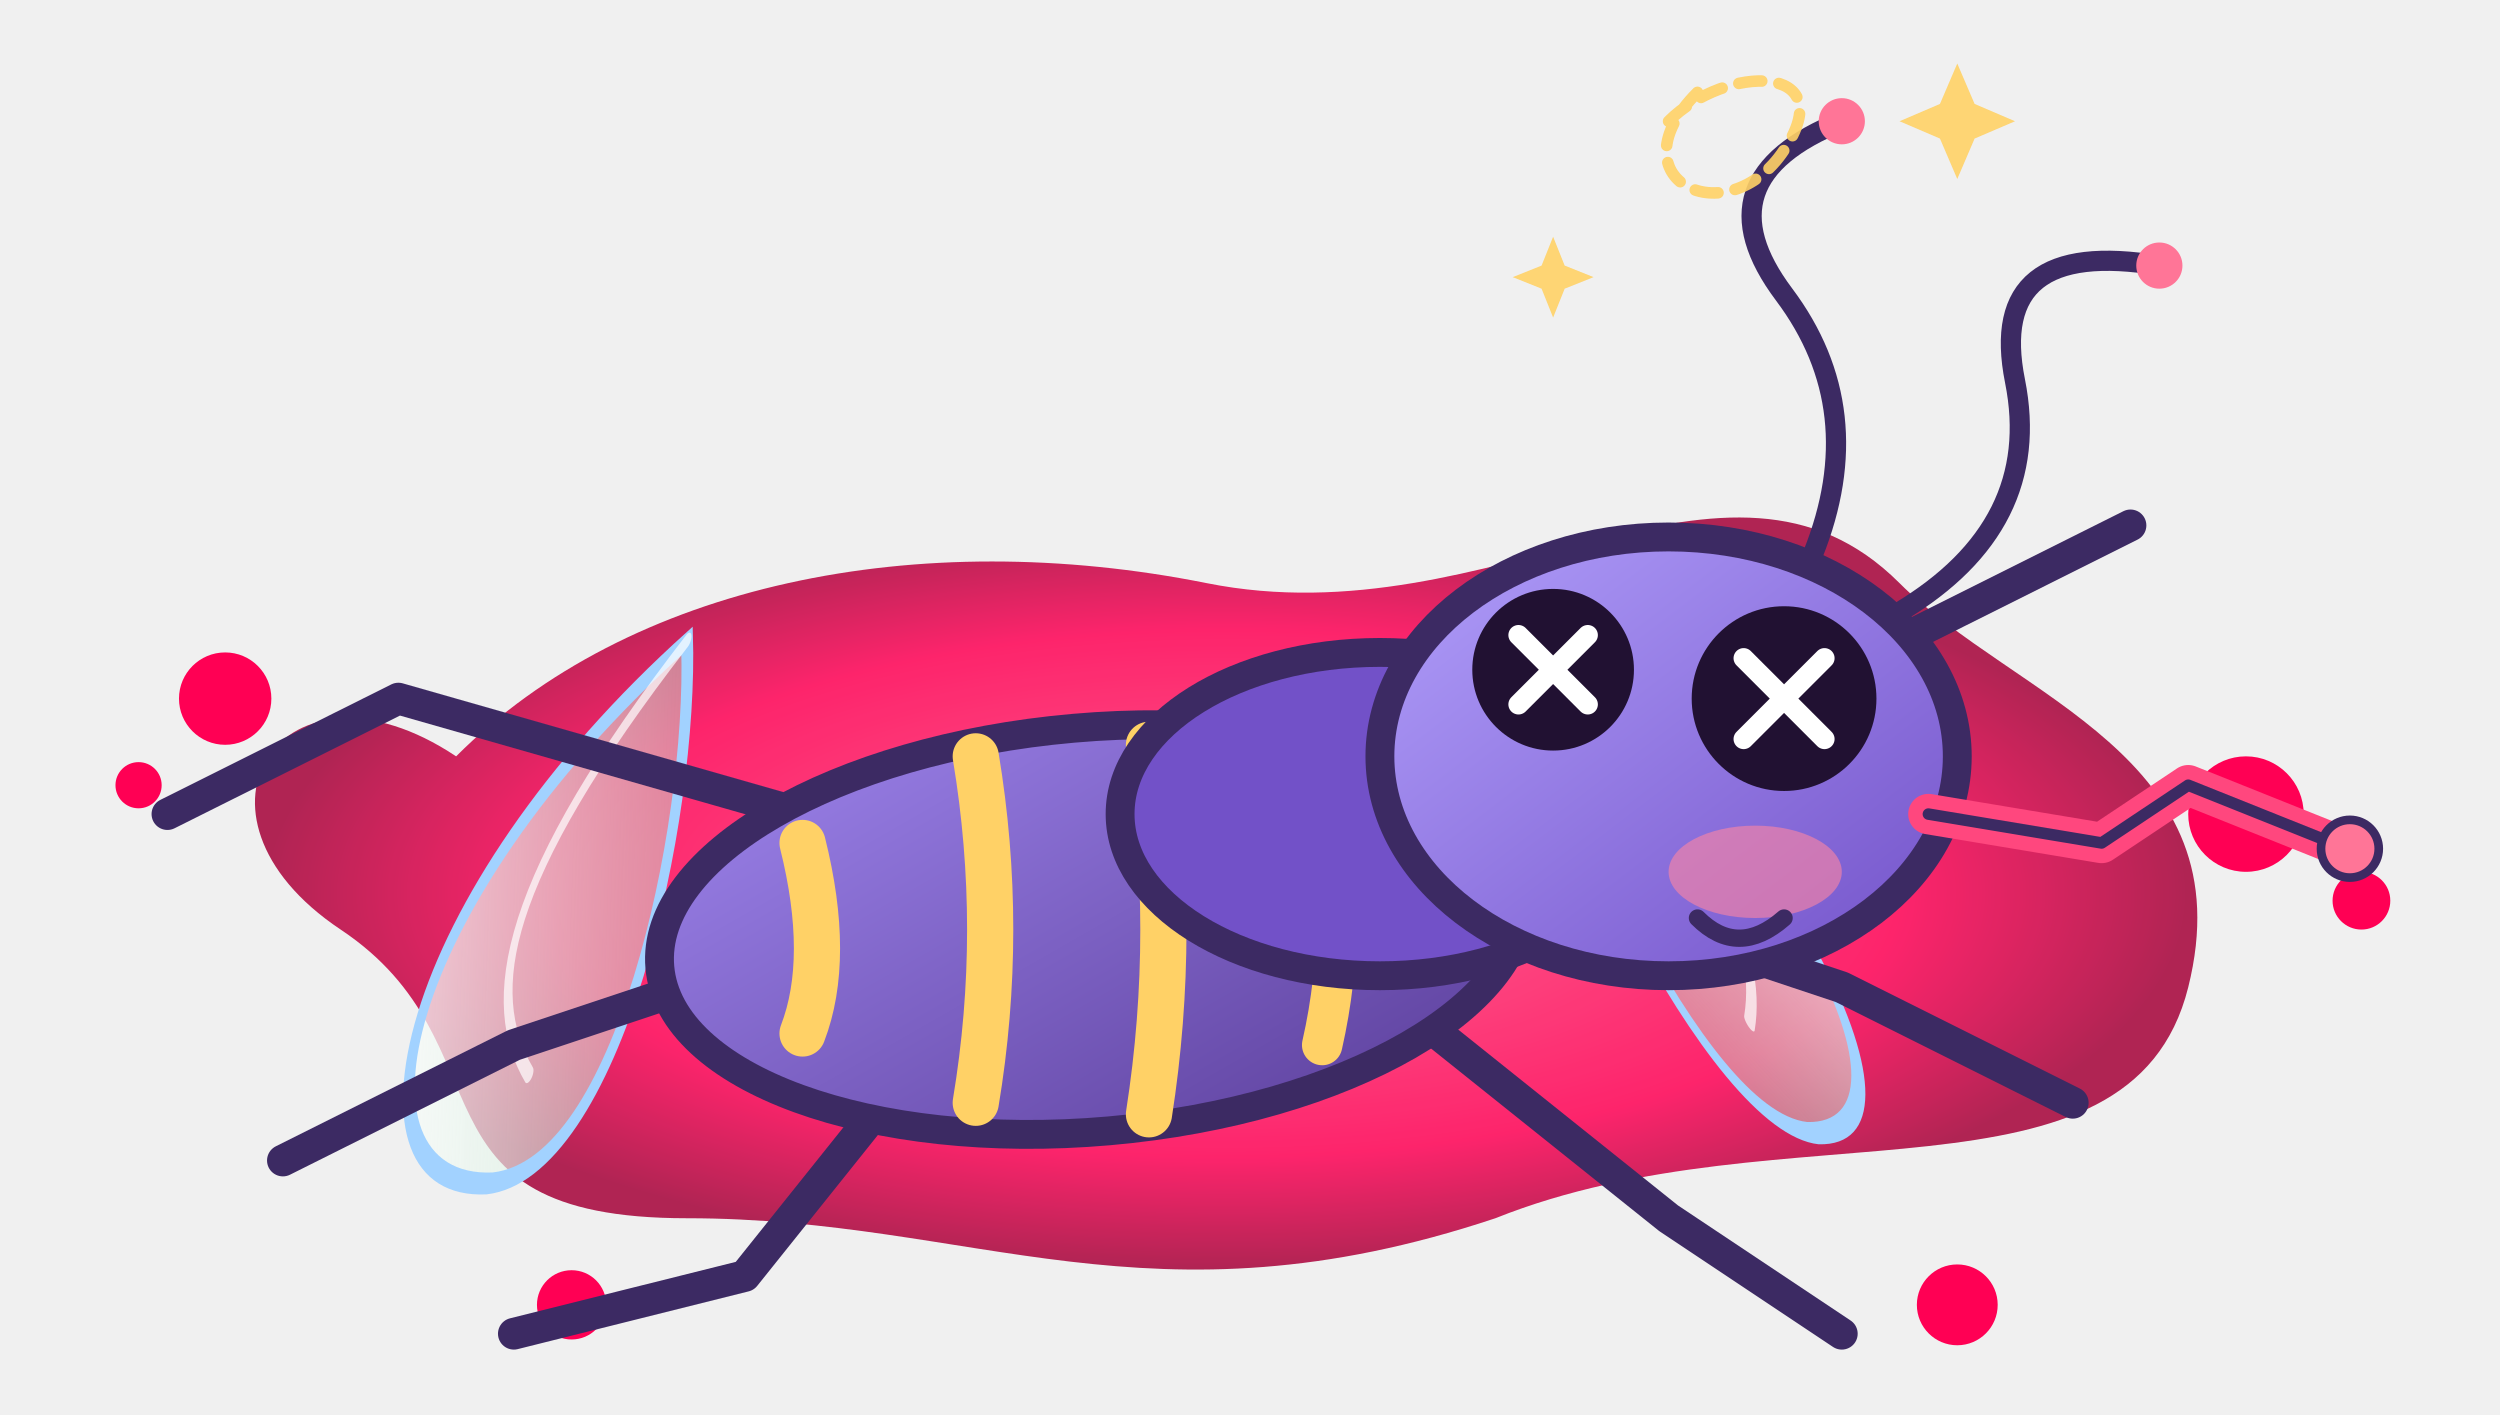
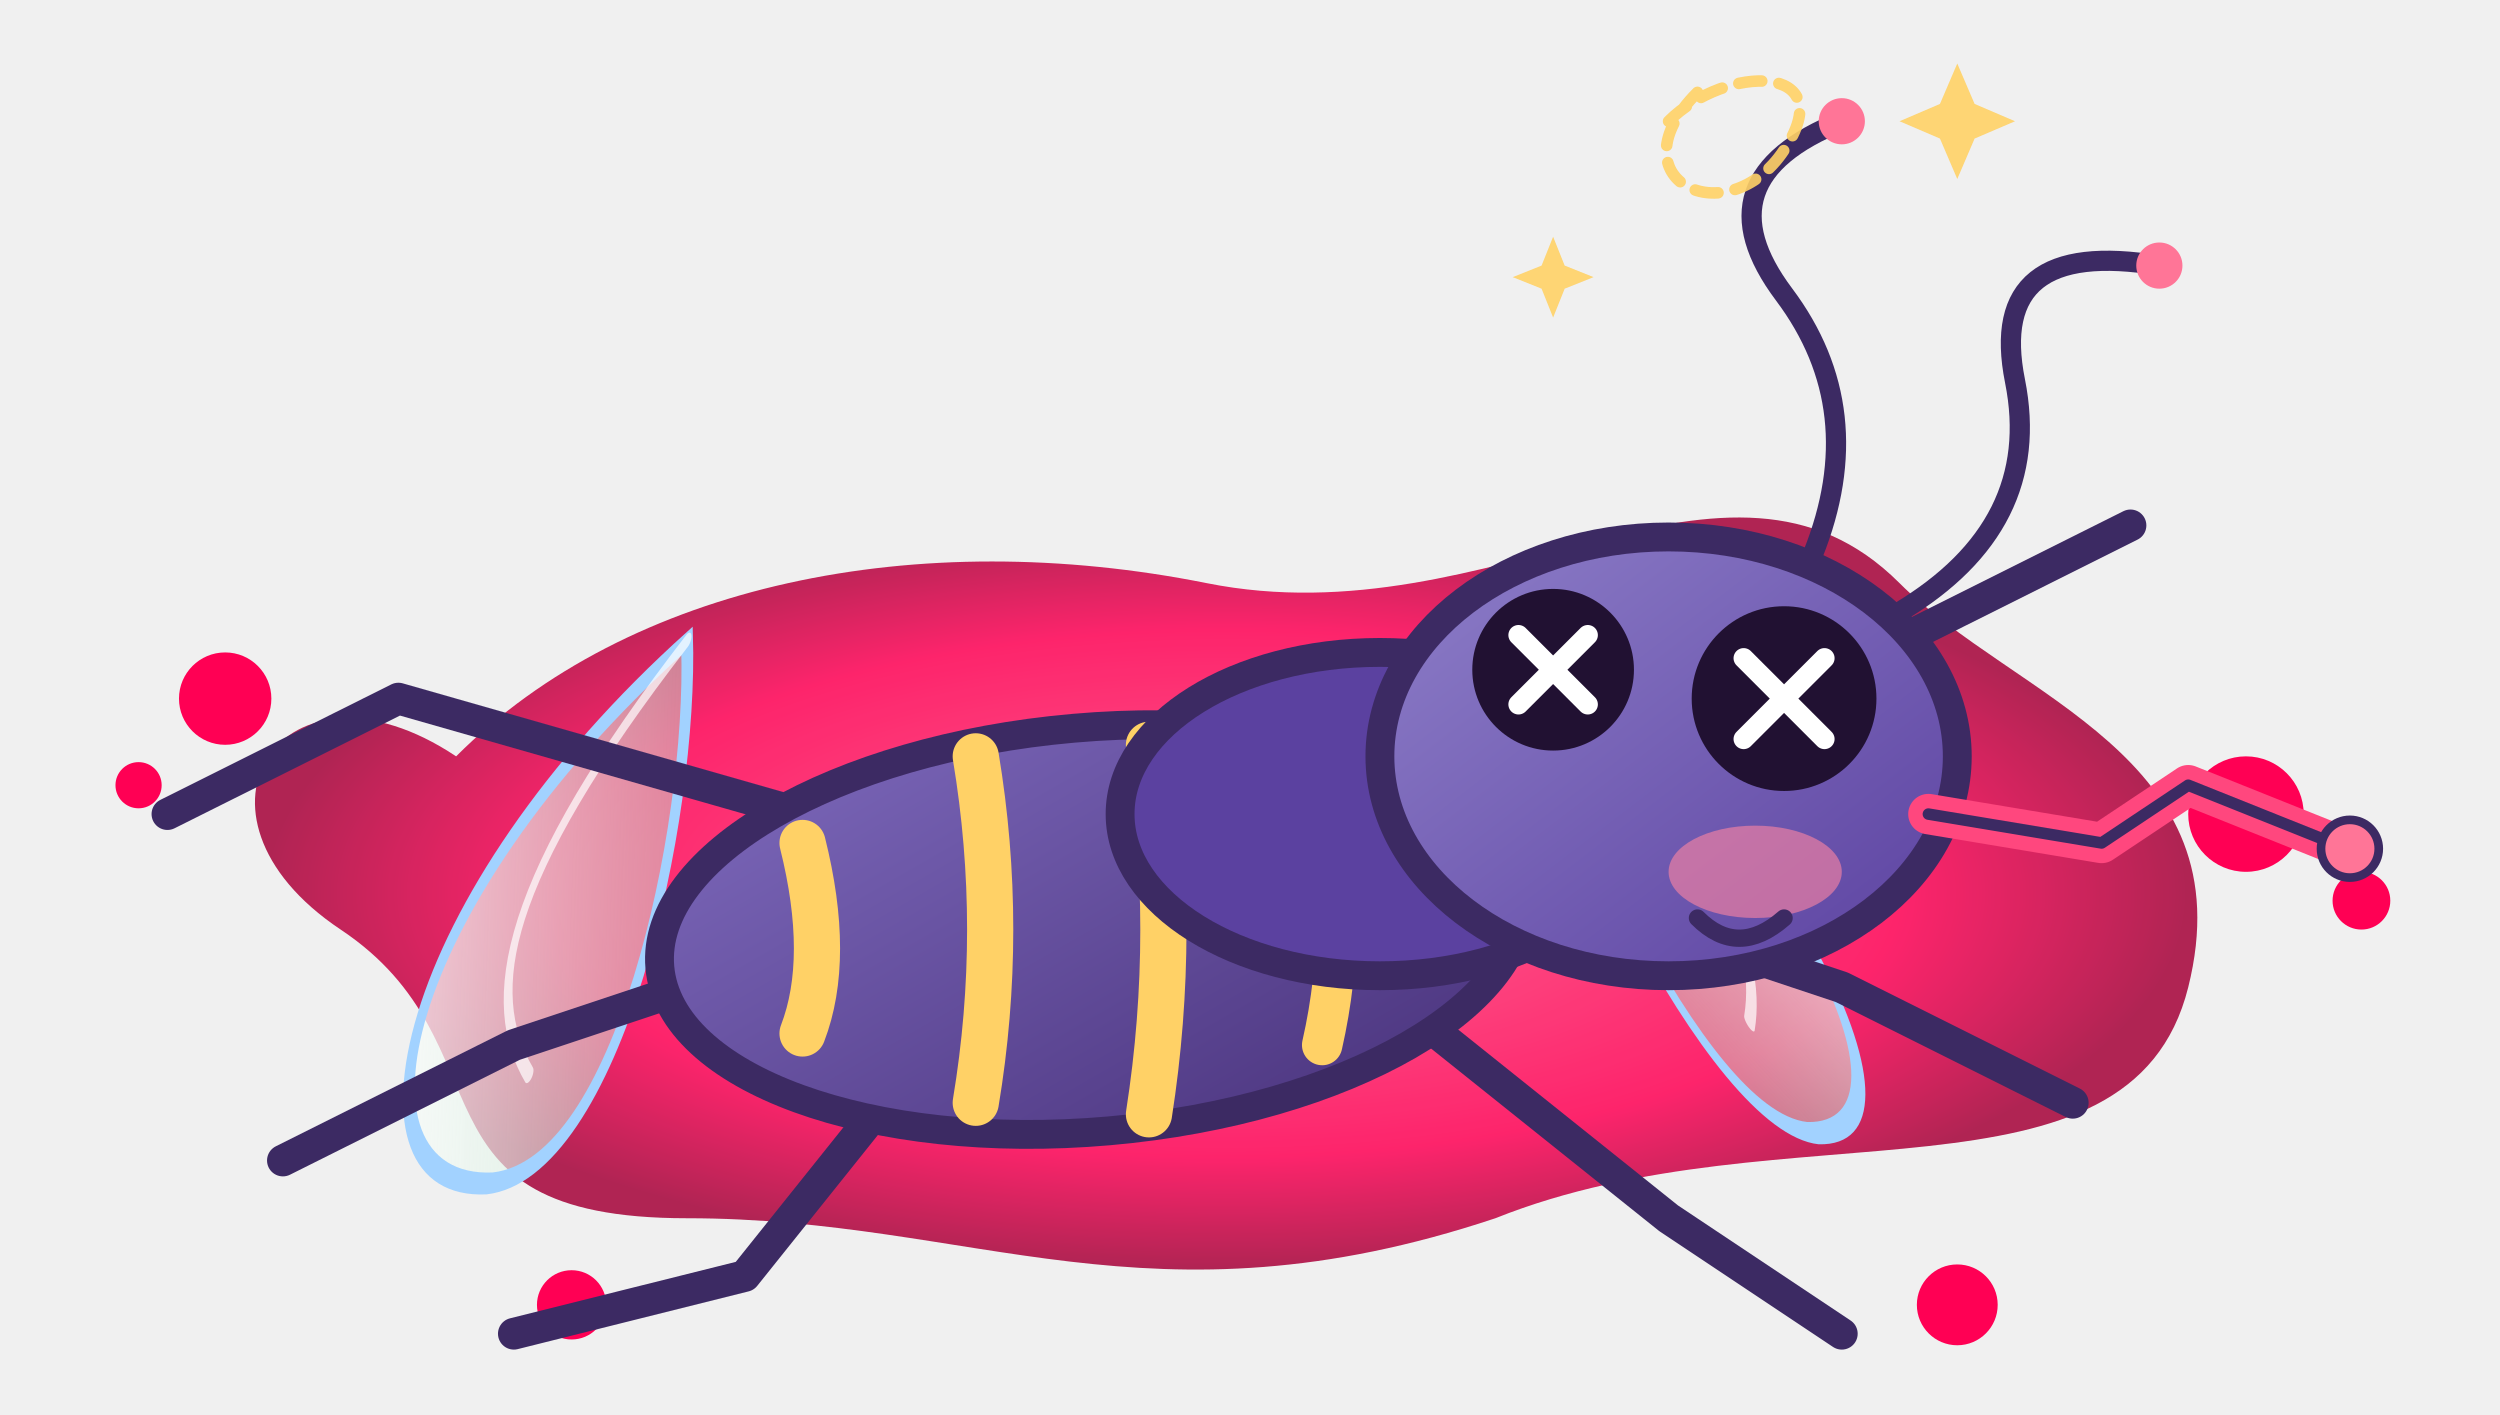
<svg xmlns="http://www.w3.org/2000/svg" viewBox="41 199 433 245" width="433" height="245">
  <defs>
    <radialGradient id="splatGrad" cx="50%" cy="50%" r="50%">
      <stop offset="0%" stop-color="#ff477e" />
      <stop offset="70%" stop-color="#ff0054" />
      <stop offset="100%" stop-color="#a40037" />
    </radialGradient>
    <linearGradient id="bodyGrad" x1="0%" y1="0%" x2="100%" y2="100%">
-       <stop offset="0%" stop-color="#9d84ec" />
-       <stop offset="100%" stop-color="#5a3d99" />
+       <stop offset="0%" stop-color="#7e6abd" />
+       <stop offset="100%" stop-color="#48317a" />
    </linearGradient>
    <linearGradient id="headGrad" x1="0%" y1="0%" x2="100%" y2="100%">
-       <stop offset="0%" stop-color="#b19ffb" />
-       <stop offset="100%" stop-color="#7251c8" />
+       <stop offset="0%" stop-color="#8e7fc9" />
+       <stop offset="100%" stop-color="#5b41a0" />
    </linearGradient>
    <linearGradient id="proboscisGrad" x1="0%" y1="0%" x2="100%" y2="100%">
      <stop offset="0%" stop-color="#ff7597" />
      <stop offset="100%" stop-color="#ff477e" />
    </linearGradient>
    <linearGradient id="wingGrad" x1="0%" y1="0%" x2="100%" y2="100%">
      <stop offset="0%" stop-color="#ffffff" stop-opacity="0.8" />
      <stop offset="100%" stop-color="#b7e4c7" stop-opacity="0.4" />
    </linearGradient>
  </defs>
  <g id="flattenedMosquito">
    <path d="M 120 330 C 90 310 70 340 100 360 C 130 380 110 410 160 410 C 210 410 240 430 300 410 C 350 390 410 410 420 370 C 430 330 390 320 370 300 C 340 270 300 310 250 300 C 200 290 150 300 120 330 Z" fill="url(#splatGrad)" opacity="0.85" />
    <circle cx="80" cy="320" r="8" fill="#ff0054" />
    <circle cx="65" cy="335" r="4" fill="#ff0054" />
    <circle cx="430" cy="340" r="10" fill="#ff0054" />
    <circle cx="450" cy="355" r="5" fill="#ff0054" />
    <circle cx="380" cy="425" r="7" fill="#ff0054" />
    <circle cx="140" cy="425" r="6" fill="#ff0054" />
    <g transform="translate(160, 310) rotate(-70) scale(1, 0.4)">
      <path d="M 0 0 C -60 -80 -110 -60 -100 0 C -90 50 -30 30 0 0 Z" fill="url(#wingGrad)" stroke="#a2d2ff" stroke-width="4" />
      <path d="M 0 0 C -50 -40 -70 -30 -80 0" fill="none" stroke="#ffffff" stroke-width="3" stroke-linecap="round" opacity="0.7" />
    </g>
    <g transform="translate(300, 300) rotate(60) scale(1.1, 0.3)">
      <path d="M 0 0 C 60 -80 110 -60 100 0 C 90 50 30 30 0 0 Z" fill="url(#wingGrad)" stroke="#a2d2ff" stroke-width="4" />
      <path d="M 0 0 C 50 -40 70 -30 80 0" fill="none" stroke="#ffffff" stroke-width="3" stroke-linecap="round" opacity="0.7" />
    </g>
    <g stroke="#3c2a63" stroke-width="5.5" stroke-linecap="round" stroke-linejoin="round" fill="none">
      <path d="M 180 340 L 110 320 L 70 340" />
      <path d="M 190 360 L 130 380 L 90 400" />
      <path d="M 210 370 L 170 420 L 130 430" />
      <path d="M 310 330 L 370 310 L 410 290" />
      <path d="M 300 350 L 360 370 L 400 390" />
      <path d="M 280 370 L 330 410 L 360 430" />
    </g>
    <g id="flattenedAbdomen">
      <ellipse cx="230" cy="360" rx="75" ry="35" transform="rotate(-5, 230, 360)" fill="url(#bodyGrad)" stroke="#3c2a63" stroke-width="5" />
      <path d="M 180 345 Q 185 365 180 378" fill="none" stroke="#ffd166" stroke-width="8" stroke-linecap="round" />
      <path d="M 210 330 Q 215 360 210 390" fill="none" stroke="#ffd166" stroke-width="8" stroke-linecap="round" />
      <path d="M 240 328 Q 245 360 240 392" fill="none" stroke="#ffd166" stroke-width="8" stroke-linecap="round" />
      <path d="M 270 335 Q 275 358 270 380" fill="none" stroke="#ffd166" stroke-width="7" stroke-linecap="round" />
    </g>
-     <ellipse cx="280" cy="340" rx="45" ry="28" fill="#7251c8" stroke="#3c2a63" stroke-width="5" />
+     <ellipse cx="280" cy="340" rx="45" ry="28" fill="#5b41a0" stroke="#3c2a63" stroke-width="5" />
    <g id="flattenedHead">
      <ellipse cx="330" cy="330" rx="50" ry="38" fill="url(#headGrad)" stroke="#3c2a63" stroke-width="5" />
      <ellipse cx="345" cy="350" rx="15" ry="8" fill="#ff85a1" opacity="0.6" />
      <g transform="translate(310, 315)">
        <ellipse cx="0" cy="0" rx="14" ry="14" fill="#211132" />
        <path d="M -6 -6 L 6 6 M 6 -6 L -6 6" stroke="#ffffff" stroke-width="3.5" stroke-linecap="round" />
      </g>
      <g transform="translate(350, 320)">
        <ellipse cx="0" cy="0" rx="16" ry="16" fill="#211132" />
        <path d="M -7 -7 L 7 7 M 7 -7 L -7 7" stroke="#ffffff" stroke-width="3.5" stroke-linecap="round" />
      </g>
      <path d="M 355 295 Q 365 270 350 250 T 360 220" fill="none" stroke="#3c2a63" stroke-width="3.5" stroke-linecap="round" />
      <circle cx="360" cy="220" r="4" fill="#ff7597" />
      <path d="M 370 305 Q 395 290 390 265 T 415 245" fill="none" stroke="#3c2a63" stroke-width="3.5" stroke-linecap="round" />
      <circle cx="415" cy="245" r="4" fill="#ff7597" />
      <g id="bentProboscis">
        <path d="M 375 340 L 405 345 L 420 335 L 445 345" fill="none" stroke="#ff477e" stroke-width="7" stroke-linecap="round" stroke-linejoin="round" />
        <path d="M 375 340 L 405 345 L 420 335 L 445 345" fill="none" stroke="#3c2a63" stroke-width="2" stroke-linecap="round" stroke-linejoin="round" />
        <circle cx="448" cy="346" r="5" fill="#ff7597" stroke="#3c2a63" stroke-width="1.5" />
      </g>
      <path d="M 335 358 Q 342 365 350 358" fill="none" stroke="#3c2a63" stroke-width="3" stroke-linecap="round" />
    </g>
    <g fill="#ffd166" opacity="0.9">
      <path d="M 310 240 L 312 245 L 317 247 L 312 249 L 310 254 L 308 249 L 303 247 L 308 245 Z" />
      <path d="M 380 210 L 383 217 L 390 220 L 383 223 L 380 230 L 377 223 L 370 220 L 377 217 Z" />
      <path d="M 330 220 C 340 210 360 210 350 225 C 340 240 320 230 335 215" fill="none" stroke="#ffd166" stroke-width="2" stroke-dasharray="4 3" stroke-linecap="round" />
    </g>
  </g>
</svg>
